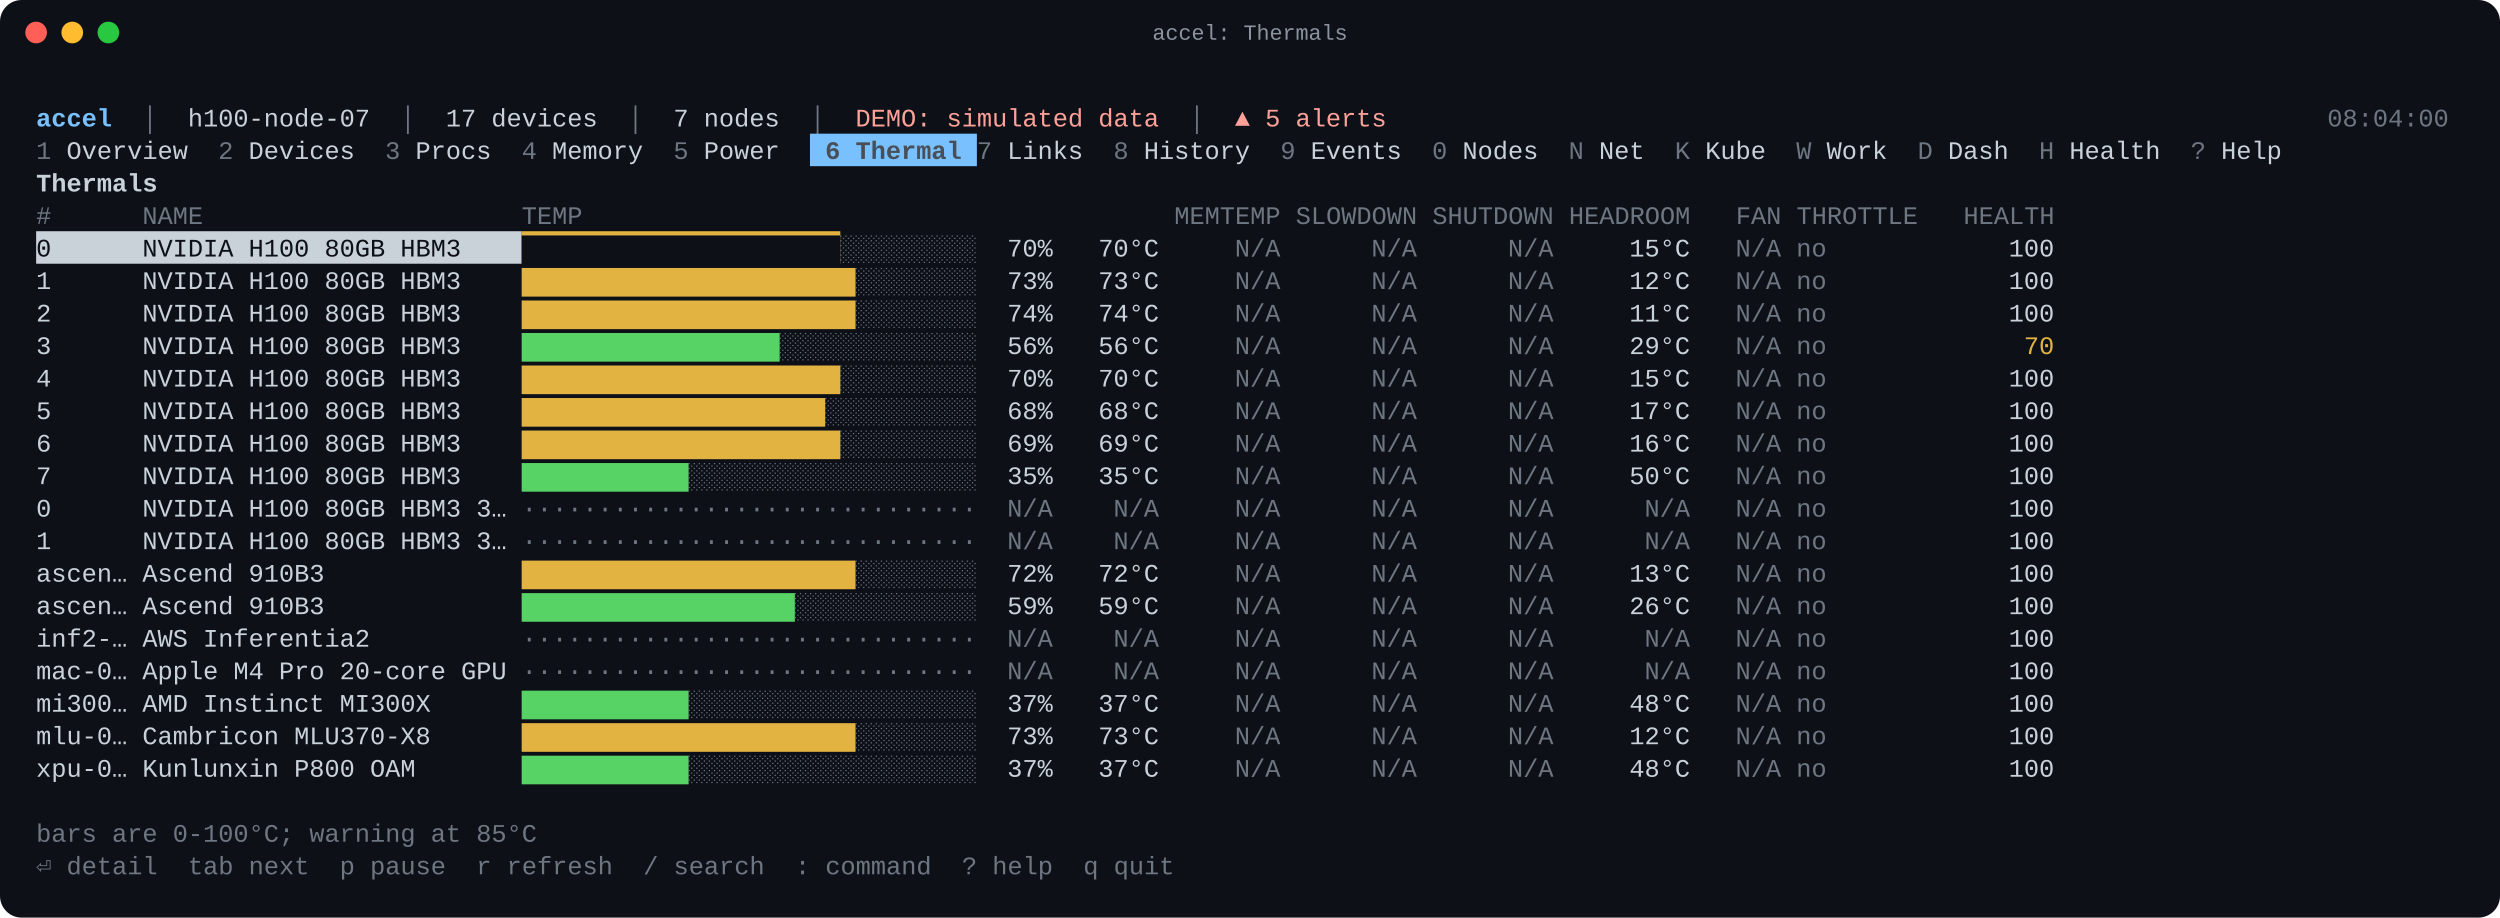
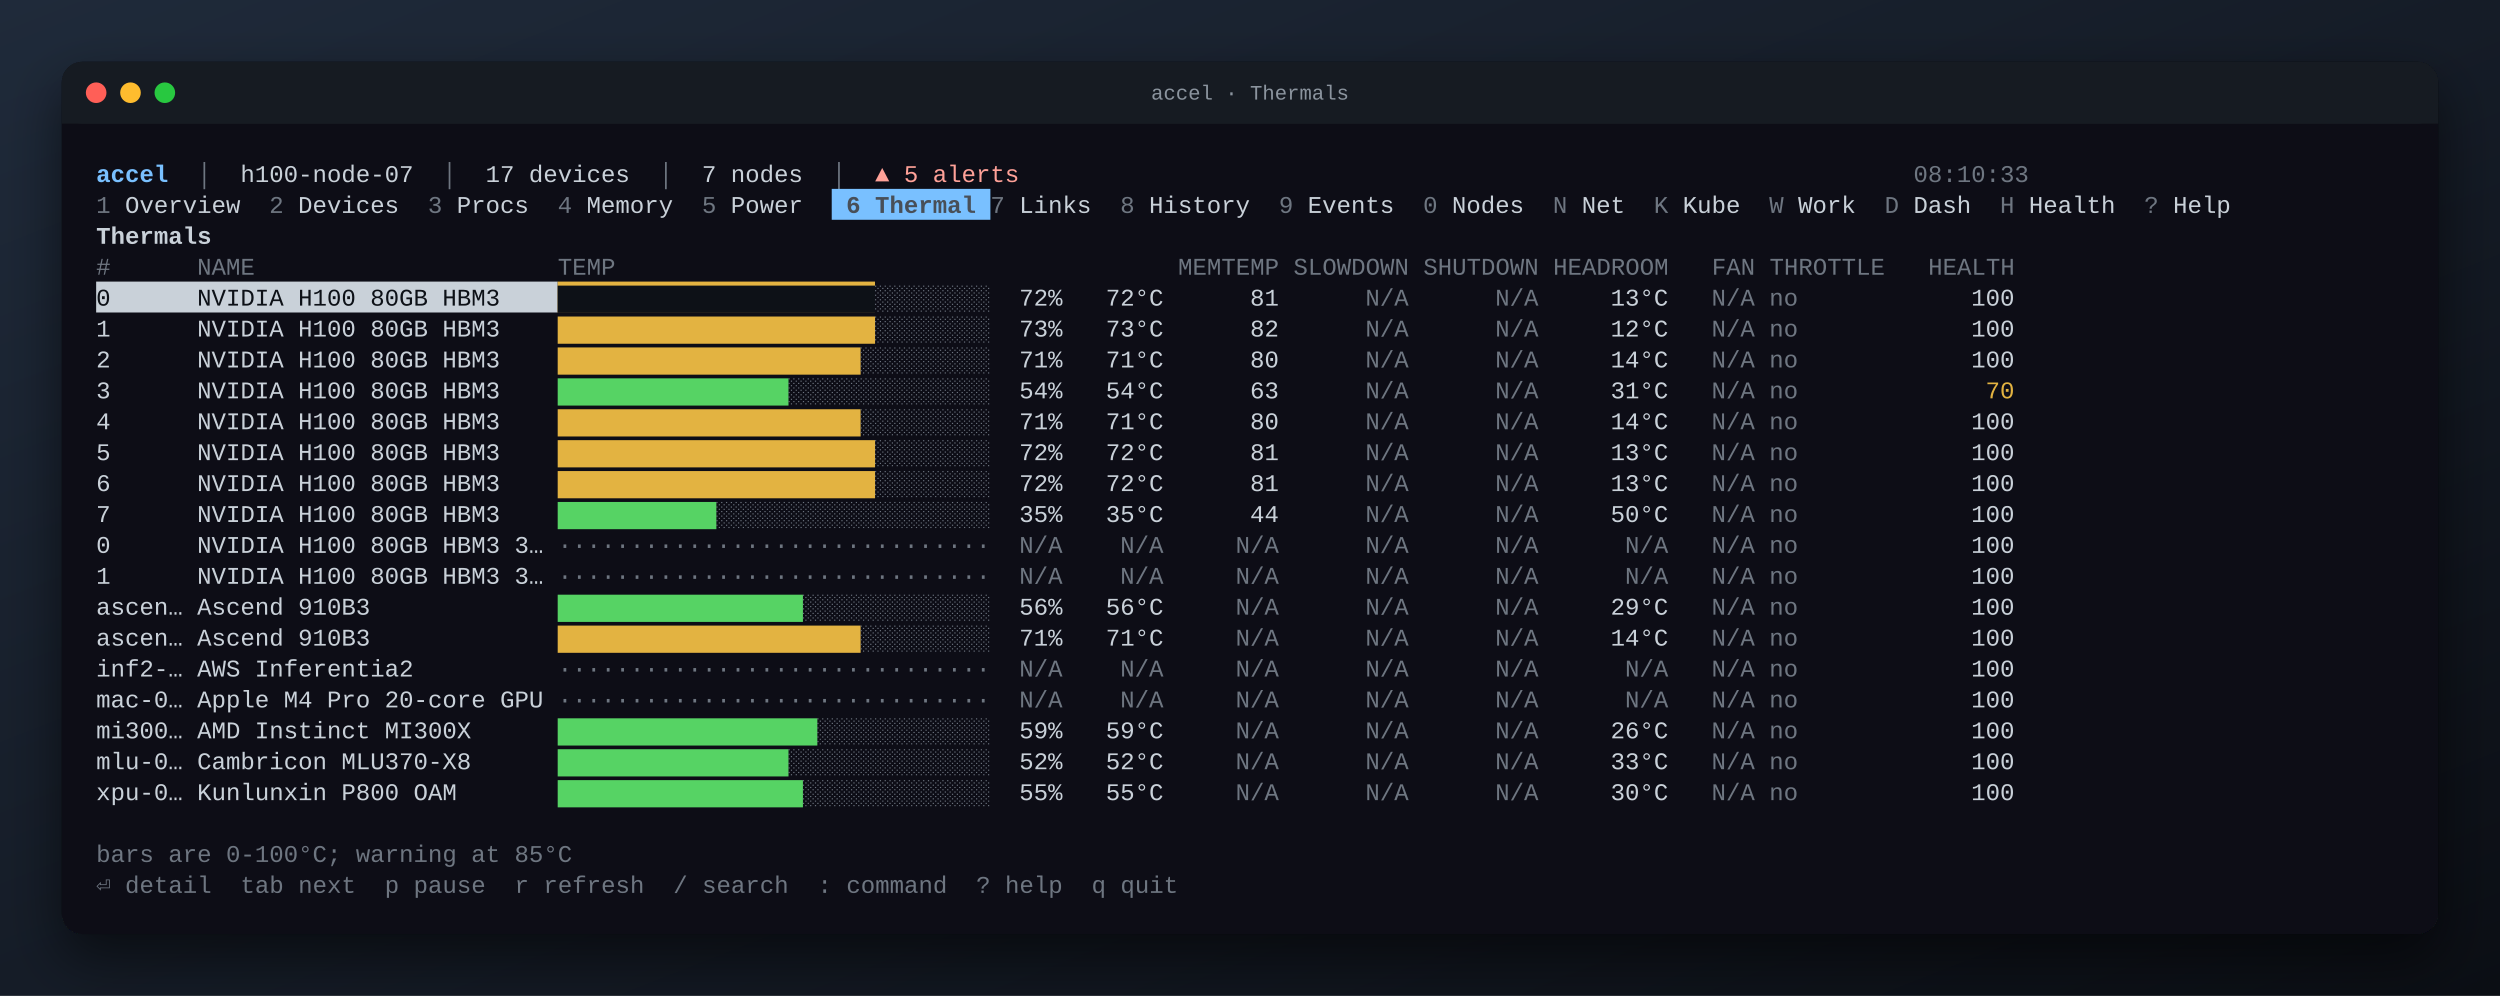
- <svg xmlns="http://www.w3.org/2000/svg" width="1384" height="508" viewBox="0 0 1384 508" font-family="JetBrains Mono, SFMono-Regular, Menlo, Consolas, Liberation Mono, monospace" font-size="14">
-   <rect width="100%" height="100%" rx="12" fill="#0d1117" />
-   <circle cx="20" cy="18" r="6" fill="#ff5f57" />
-   <circle cx="40" cy="18" r="6" fill="#febc2e" />
-   <circle cx="60" cy="18" r="6" fill="#28c840" />
-   <text x="50%" y="22" text-anchor="middle" fill="#8b949e" font-size="12">accel: Thermals</text>
-   <g xml:space="preserve">
+ <svg xmlns="http://www.w3.org/2000/svg" width="1456" height="580" viewBox="0 0 1456 580" font-family="JetBrains Mono, SFMono-Regular, Menlo, Consolas, Liberation Mono, monospace" font-size="14">
+   <defs>
+     <linearGradient id="desk" x1="0" y1="0" x2="1" y2="1">
+       <stop offset="0" stop-color="#1f2a3a" />
+       <stop offset="1" stop-color="#0b0e14" />
+     </linearGradient>
+     <filter id="shadow" x="-10%" y="-10%" width="120%" height="130%">
+       <feDropShadow dx="0" dy="14" stdDeviation="16" flood-color="#000" flood-opacity="0.55" />
+     </filter>
+   </defs>
+   <rect width="100%" height="100%" fill="url(#desk)" />
+   <rect x="36" y="36" width="1384" height="508" rx="12" fill="#0d1117" filter="url(#shadow)" />
+   <rect x="36" y="36" width="1384" height="36" rx="12" fill="#161b22" />
+   <rect x="36" y="60" width="1384" height="12" fill="#161b22" />
+   <circle cx="56" cy="54" r="6" fill="#ff5f57" />
+   <circle cx="76" cy="54" r="6" fill="#febc2e" />
+   <circle cx="96" cy="54" r="6" fill="#28c840" />
+   <text x="50%" y="58" text-anchor="middle" fill="#8b949e" font-size="12">accel · Thermals</text>
+   <g xml:space="preserve" transform="translate(36 36)">
    <text y="70.0" fill="#c9d1d9" xml:space="preserve" style="white-space:pre">
      <tspan x="20.0" fill="#79c0ff" font-weight="bold">accel</tspan>
      <tspan x="62.0" fill="#6e7681">  │  </tspan>
      <tspan x="104.0">h100-node-07</tspan>
      <tspan x="204.8" fill="#6e7681">  │  </tspan>
      <tspan x="246.8">17 devices</tspan>
      <tspan x="330.8" fill="#6e7681">  │  </tspan>
      <tspan x="372.8">7 nodes</tspan>
      <tspan x="431.6" fill="#6e7681">  │  </tspan>
-       <tspan x="473.6" fill="#ffa198">DEMO: simulated data</tspan>
-       <tspan x="641.6" fill="#6e7681">  │  </tspan>
-       <tspan x="683.6" fill="#ffa198">▲ 5 alerts</tspan>
-       <tspan x="1288.4" fill="#6e7681">08:04:00</tspan>
+       <tspan x="473.6" fill="#ffa198">▲ 5 alerts</tspan>
+       <tspan x="1078.4" fill="#6e7681">08:10:33                         </tspan>
    </text>
    <rect x="448.4" y="74.0" width="92.4" height="18.0" fill="#79c0ff" />
    <text y="88.0" fill="#c9d1d9" xml:space="preserve" style="white-space:pre">
      <tspan x="20.0" fill="#6e7681">1</tspan>
      <tspan x="28.4"> Overview  </tspan>
      <tspan x="120.8" fill="#6e7681">2</tspan>
      <tspan x="129.2"> Devices  </tspan>
      <tspan x="213.2" fill="#6e7681">3</tspan>
      <tspan x="221.6"> Procs  </tspan>
      <tspan x="288.8" fill="#6e7681">4</tspan>
      <tspan x="297.2"> Memory  </tspan>
      <tspan x="372.8" fill="#6e7681">5</tspan>
      <tspan x="381.2"> Power  </tspan>
      <tspan x="448.4" fill="#484f58" font-weight="bold"> 6 Thermal </tspan>
      <tspan x="540.8" fill="#6e7681">7</tspan>
      <tspan x="549.2"> Links  </tspan>
      <tspan x="616.4" fill="#6e7681">8</tspan>
      <tspan x="624.8"> History  </tspan>
      <tspan x="708.8" fill="#6e7681">9</tspan>
      <tspan x="717.2"> Events  </tspan>
      <tspan x="792.8" fill="#6e7681">0</tspan>
      <tspan x="801.2"> Nodes  </tspan>
      <tspan x="868.4" fill="#6e7681">N</tspan>
      <tspan x="876.8"> Net  </tspan>
      <tspan x="927.2" fill="#6e7681">K</tspan>
      <tspan x="935.6"> Kube  </tspan>
      <tspan x="994.4" fill="#6e7681">W</tspan>
      <tspan x="1002.8"> Work  </tspan>
      <tspan x="1061.6" fill="#6e7681">D</tspan>
      <tspan x="1070.0"> Dash  </tspan>
      <tspan x="1128.8" fill="#6e7681">H</tspan>
      <tspan x="1137.2"> Health  </tspan>
      <tspan x="1212.8" fill="#6e7681">?</tspan>
      <tspan x="1221.2"> Help  </tspan>
    </text>
    <text y="106.0" fill="#c9d1d9" xml:space="preserve" style="white-space:pre">
      <tspan x="20.0" font-weight="bold">Thermals</tspan>
    </text>
    <text y="124.0" fill="#c9d1d9" xml:space="preserve" style="white-space:pre">
      <tspan x="20.0" fill="#6e7681">#      NAME                     TEMP                                       MEMTEMP SLOWDOWN SHUTDOWN HEADROOM   FAN THROTTLE   HEALTH</tspan>
    </text>
    <rect x="20.0" y="128.0" width="268.8" height="18.0" fill="#c9d1d9" />
-     <rect x="288.8" y="128.0" width="176.4" height="18.0" fill="#e3b341" />
+     <rect x="288.8" y="128.0" width="184.8" height="18.0" fill="#e3b341" />
    <text y="142.0" fill="#c9d1d9" xml:space="preserve" style="white-space:pre">
      <tspan x="20.0" fill="#0d1117">0      NVIDIA H100 80GB HBM3    </tspan>
-       <tspan x="288.8" fill="#0d1117">█████████████████████</tspan>
-       <tspan x="465.2" fill="#6e7681">░░░░░░░░░</tspan>
-       <tspan x="540.8">  70%   70°C     </tspan>
-       <tspan x="683.6" fill="#6e7681">N/A</tspan>
-       <tspan x="759.2" fill="#6e7681">N/A</tspan>
-       <tspan x="834.8" fill="#6e7681">N/A</tspan>
-       <tspan x="860.0">     15°C   </tspan>
+       <tspan x="288.8" fill="#0d1117">██████████████████████</tspan>
+       <tspan x="473.6" fill="#6e7681">░░░░░░░░</tspan>
+       <tspan x="540.8">  72%   72°C      81      </tspan>
+       <tspan x="759.2" fill="#6e7681">N/A</tspan>
+       <tspan x="834.8" fill="#6e7681">N/A</tspan>
+       <tspan x="860.0">     13°C   </tspan>
      <tspan x="960.8" fill="#6e7681">N/A</tspan>
      <tspan x="994.4" fill="#6e7681">no</tspan>
      <tspan x="1011.2">            100                           </tspan>
    </text>
    <text y="160.0" fill="#c9d1d9" xml:space="preserve" style="white-space:pre">
      <tspan x="20.0">1      NVIDIA H100 80GB HBM3    </tspan>
      <tspan x="288.8" fill="#e3b341">██████████████████████</tspan>
      <tspan x="473.6" fill="#6e7681">░░░░░░░░</tspan>
-       <tspan x="540.8">  73%   73°C     </tspan>
-       <tspan x="683.6" fill="#6e7681">N/A</tspan>
+       <tspan x="540.8">  73%   73°C      82      </tspan>
      <tspan x="759.2" fill="#6e7681">N/A</tspan>
      <tspan x="834.8" fill="#6e7681">N/A</tspan>
      <tspan x="860.0">     12°C   </tspan>
      <tspan x="960.8" fill="#6e7681">N/A</tspan>
      <tspan x="994.4" fill="#6e7681">no</tspan>
      <tspan x="1011.2">            100</tspan>
    </text>
    <text y="178.0" fill="#c9d1d9" xml:space="preserve" style="white-space:pre">
      <tspan x="20.0">2      NVIDIA H100 80GB HBM3    </tspan>
-       <tspan x="288.8" fill="#e3b341">██████████████████████</tspan>
-       <tspan x="473.6" fill="#6e7681">░░░░░░░░</tspan>
-       <tspan x="540.8">  74%   74°C     </tspan>
-       <tspan x="683.6" fill="#6e7681">N/A</tspan>
-       <tspan x="759.2" fill="#6e7681">N/A</tspan>
-       <tspan x="834.8" fill="#6e7681">N/A</tspan>
-       <tspan x="860.0">     11°C   </tspan>
+       <tspan x="288.8" fill="#e3b341">█████████████████████</tspan>
+       <tspan x="465.2" fill="#6e7681">░░░░░░░░░</tspan>
+       <tspan x="540.8">  71%   71°C      80      </tspan>
+       <tspan x="759.2" fill="#6e7681">N/A</tspan>
+       <tspan x="834.8" fill="#6e7681">N/A</tspan>
+       <tspan x="860.0">     14°C   </tspan>
      <tspan x="960.8" fill="#6e7681">N/A</tspan>
      <tspan x="994.4" fill="#6e7681">no</tspan>
      <tspan x="1011.2">            100</tspan>
    </text>
    <text y="196.0" fill="#c9d1d9" xml:space="preserve" style="white-space:pre">
      <tspan x="20.0">3      NVIDIA H100 80GB HBM3    </tspan>
-       <tspan x="288.8" fill="#56d364">█████████████████</tspan>
-       <tspan x="431.6" fill="#6e7681">░░░░░░░░░░░░░</tspan>
-       <tspan x="540.8">  56%   56°C     </tspan>
-       <tspan x="683.6" fill="#6e7681">N/A</tspan>
-       <tspan x="759.2" fill="#6e7681">N/A</tspan>
-       <tspan x="834.8" fill="#6e7681">N/A</tspan>
-       <tspan x="860.0">     29°C   </tspan>
+       <tspan x="288.8" fill="#56d364">████████████████</tspan>
+       <tspan x="423.2" fill="#6e7681">░░░░░░░░░░░░░░</tspan>
+       <tspan x="540.8">  54%   54°C      63      </tspan>
+       <tspan x="759.2" fill="#6e7681">N/A</tspan>
+       <tspan x="834.8" fill="#6e7681">N/A</tspan>
+       <tspan x="860.0">     31°C   </tspan>
      <tspan x="960.8" fill="#6e7681">N/A</tspan>
      <tspan x="994.4" fill="#6e7681">no</tspan>
      <tspan x="1120.4" fill="#e3b341">70</tspan>
    </text>
    <text y="214.0" fill="#c9d1d9" xml:space="preserve" style="white-space:pre">
      <tspan x="20.0">4      NVIDIA H100 80GB HBM3    </tspan>
      <tspan x="288.8" fill="#e3b341">█████████████████████</tspan>
      <tspan x="465.2" fill="#6e7681">░░░░░░░░░</tspan>
-       <tspan x="540.8">  70%   70°C     </tspan>
-       <tspan x="683.6" fill="#6e7681">N/A</tspan>
-       <tspan x="759.2" fill="#6e7681">N/A</tspan>
-       <tspan x="834.8" fill="#6e7681">N/A</tspan>
-       <tspan x="860.0">     15°C   </tspan>
+       <tspan x="540.8">  71%   71°C      80      </tspan>
+       <tspan x="759.2" fill="#6e7681">N/A</tspan>
+       <tspan x="834.8" fill="#6e7681">N/A</tspan>
+       <tspan x="860.0">     14°C   </tspan>
      <tspan x="960.8" fill="#6e7681">N/A</tspan>
      <tspan x="994.4" fill="#6e7681">no</tspan>
      <tspan x="1011.2">            100</tspan>
    </text>
    <text y="232.0" fill="#c9d1d9" xml:space="preserve" style="white-space:pre">
      <tspan x="20.0">5      NVIDIA H100 80GB HBM3    </tspan>
-       <tspan x="288.8" fill="#e3b341">████████████████████</tspan>
-       <tspan x="456.8" fill="#6e7681">░░░░░░░░░░</tspan>
-       <tspan x="540.8">  68%   68°C     </tspan>
-       <tspan x="683.6" fill="#6e7681">N/A</tspan>
-       <tspan x="759.2" fill="#6e7681">N/A</tspan>
-       <tspan x="834.8" fill="#6e7681">N/A</tspan>
-       <tspan x="860.0">     17°C   </tspan>
+       <tspan x="288.8" fill="#e3b341">██████████████████████</tspan>
+       <tspan x="473.6" fill="#6e7681">░░░░░░░░</tspan>
+       <tspan x="540.8">  72%   72°C      81      </tspan>
+       <tspan x="759.2" fill="#6e7681">N/A</tspan>
+       <tspan x="834.8" fill="#6e7681">N/A</tspan>
+       <tspan x="860.0">     13°C   </tspan>
      <tspan x="960.8" fill="#6e7681">N/A</tspan>
      <tspan x="994.4" fill="#6e7681">no</tspan>
      <tspan x="1011.2">            100</tspan>
    </text>
    <text y="250.0" fill="#c9d1d9" xml:space="preserve" style="white-space:pre">
      <tspan x="20.0">6      NVIDIA H100 80GB HBM3    </tspan>
-       <tspan x="288.8" fill="#e3b341">█████████████████████</tspan>
-       <tspan x="465.2" fill="#6e7681">░░░░░░░░░</tspan>
-       <tspan x="540.8">  69%   69°C     </tspan>
-       <tspan x="683.6" fill="#6e7681">N/A</tspan>
-       <tspan x="759.2" fill="#6e7681">N/A</tspan>
-       <tspan x="834.8" fill="#6e7681">N/A</tspan>
-       <tspan x="860.0">     16°C   </tspan>
+       <tspan x="288.8" fill="#e3b341">██████████████████████</tspan>
+       <tspan x="473.6" fill="#6e7681">░░░░░░░░</tspan>
+       <tspan x="540.8">  72%   72°C      81      </tspan>
+       <tspan x="759.2" fill="#6e7681">N/A</tspan>
+       <tspan x="834.8" fill="#6e7681">N/A</tspan>
+       <tspan x="860.0">     13°C   </tspan>
      <tspan x="960.8" fill="#6e7681">N/A</tspan>
      <tspan x="994.4" fill="#6e7681">no</tspan>
      <tspan x="1011.2">            100</tspan>
    </text>
    <text y="268.0" fill="#c9d1d9" xml:space="preserve" style="white-space:pre">
      <tspan x="20.0">7      NVIDIA H100 80GB HBM3    </tspan>
      <tspan x="288.8" fill="#56d364">███████████</tspan>
      <tspan x="381.2" fill="#6e7681">░░░░░░░░░░░░░░░░░░░</tspan>
-       <tspan x="540.8">  35%   35°C     </tspan>
-       <tspan x="683.6" fill="#6e7681">N/A</tspan>
+       <tspan x="540.8">  35%   35°C      44      </tspan>
      <tspan x="759.2" fill="#6e7681">N/A</tspan>
      <tspan x="834.8" fill="#6e7681">N/A</tspan>
      <tspan x="860.0">     50°C   </tspan>
      <tspan x="960.8" fill="#6e7681">N/A</tspan>
      <tspan x="994.4" fill="#6e7681">no</tspan>
      <tspan x="1011.2">            100</tspan>
    </text>
    <text y="286.0" fill="#c9d1d9" xml:space="preserve" style="white-space:pre">
      <tspan x="20.0">0      NVIDIA H100 80GB HBM3 3… </tspan>
      <tspan x="288.8" fill="#6e7681">······························</tspan>
      <tspan x="557.6" fill="#6e7681">N/A</tspan>
      <tspan x="616.4" fill="#6e7681">N/A</tspan>
      <tspan x="683.6" fill="#6e7681">N/A</tspan>
      <tspan x="759.2" fill="#6e7681">N/A</tspan>
      <tspan x="834.8" fill="#6e7681">N/A</tspan>
      <tspan x="910.4" fill="#6e7681">N/A</tspan>
      <tspan x="960.8" fill="#6e7681">N/A</tspan>
      <tspan x="994.4" fill="#6e7681">no</tspan>
      <tspan x="1011.2">            100</tspan>
    </text>
    <text y="304.0" fill="#c9d1d9" xml:space="preserve" style="white-space:pre">
      <tspan x="20.0">1      NVIDIA H100 80GB HBM3 3… </tspan>
      <tspan x="288.8" fill="#6e7681">······························</tspan>
      <tspan x="557.6" fill="#6e7681">N/A</tspan>
      <tspan x="616.4" fill="#6e7681">N/A</tspan>
      <tspan x="683.6" fill="#6e7681">N/A</tspan>
      <tspan x="759.2" fill="#6e7681">N/A</tspan>
      <tspan x="834.8" fill="#6e7681">N/A</tspan>
      <tspan x="910.4" fill="#6e7681">N/A</tspan>
      <tspan x="960.8" fill="#6e7681">N/A</tspan>
      <tspan x="994.4" fill="#6e7681">no</tspan>
      <tspan x="1011.2">            100</tspan>
    </text>
    <text y="322.0" fill="#c9d1d9" xml:space="preserve" style="white-space:pre">
      <tspan x="20.0">ascen… Ascend 910B3             </tspan>
-       <tspan x="288.8" fill="#e3b341">██████████████████████</tspan>
-       <tspan x="473.6" fill="#6e7681">░░░░░░░░</tspan>
-       <tspan x="540.8">  72%   72°C     </tspan>
-       <tspan x="683.6" fill="#6e7681">N/A</tspan>
-       <tspan x="759.2" fill="#6e7681">N/A</tspan>
-       <tspan x="834.8" fill="#6e7681">N/A</tspan>
-       <tspan x="860.0">     13°C   </tspan>
+       <tspan x="288.8" fill="#56d364">█████████████████</tspan>
+       <tspan x="431.6" fill="#6e7681">░░░░░░░░░░░░░</tspan>
+       <tspan x="540.8">  56%   56°C     </tspan>
+       <tspan x="683.6" fill="#6e7681">N/A</tspan>
+       <tspan x="759.2" fill="#6e7681">N/A</tspan>
+       <tspan x="834.8" fill="#6e7681">N/A</tspan>
+       <tspan x="860.0">     29°C   </tspan>
      <tspan x="960.8" fill="#6e7681">N/A</tspan>
      <tspan x="994.4" fill="#6e7681">no</tspan>
      <tspan x="1011.2">            100</tspan>
    </text>
    <text y="340.0" fill="#c9d1d9" xml:space="preserve" style="white-space:pre">
      <tspan x="20.0">ascen… Ascend 910B3             </tspan>
+       <tspan x="288.8" fill="#e3b341">█████████████████████</tspan>
+       <tspan x="465.2" fill="#6e7681">░░░░░░░░░</tspan>
+       <tspan x="540.8">  71%   71°C     </tspan>
+       <tspan x="683.6" fill="#6e7681">N/A</tspan>
+       <tspan x="759.2" fill="#6e7681">N/A</tspan>
+       <tspan x="834.8" fill="#6e7681">N/A</tspan>
+       <tspan x="860.0">     14°C   </tspan>
+       <tspan x="960.8" fill="#6e7681">N/A</tspan>
+       <tspan x="994.4" fill="#6e7681">no</tspan>
+       <tspan x="1011.2">            100</tspan>
+     </text>
+     <text y="358.0" fill="#c9d1d9" xml:space="preserve" style="white-space:pre">
+       <tspan x="20.0">inf2-… AWS Inferentia2          </tspan>
+       <tspan x="288.8" fill="#6e7681">······························</tspan>
+       <tspan x="557.6" fill="#6e7681">N/A</tspan>
+       <tspan x="616.4" fill="#6e7681">N/A</tspan>
+       <tspan x="683.6" fill="#6e7681">N/A</tspan>
+       <tspan x="759.2" fill="#6e7681">N/A</tspan>
+       <tspan x="834.8" fill="#6e7681">N/A</tspan>
+       <tspan x="910.4" fill="#6e7681">N/A</tspan>
+       <tspan x="960.8" fill="#6e7681">N/A</tspan>
+       <tspan x="994.4" fill="#6e7681">no</tspan>
+       <tspan x="1011.2">            100</tspan>
+     </text>
+     <text y="376.0" fill="#c9d1d9" xml:space="preserve" style="white-space:pre">
+       <tspan x="20.0">mac-0… Apple M4 Pro 20-core GPU </tspan>
+       <tspan x="288.8" fill="#6e7681">······························</tspan>
+       <tspan x="557.6" fill="#6e7681">N/A</tspan>
+       <tspan x="616.4" fill="#6e7681">N/A</tspan>
+       <tspan x="683.6" fill="#6e7681">N/A</tspan>
+       <tspan x="759.2" fill="#6e7681">N/A</tspan>
+       <tspan x="834.8" fill="#6e7681">N/A</tspan>
+       <tspan x="910.4" fill="#6e7681">N/A</tspan>
+       <tspan x="960.8" fill="#6e7681">N/A</tspan>
+       <tspan x="994.4" fill="#6e7681">no</tspan>
+       <tspan x="1011.2">            100</tspan>
+     </text>
+     <text y="394.0" fill="#c9d1d9" xml:space="preserve" style="white-space:pre">
+       <tspan x="20.0">mi300… AMD Instinct MI300X      </tspan>
      <tspan x="288.8" fill="#56d364">██████████████████</tspan>
      <tspan x="440.0" fill="#6e7681">░░░░░░░░░░░░</tspan>
      <tspan x="540.8">  59%   59°C     </tspan>
      <tspan x="683.6" fill="#6e7681">N/A</tspan>
      <tspan x="759.2" fill="#6e7681">N/A</tspan>
      <tspan x="834.8" fill="#6e7681">N/A</tspan>
      <tspan x="860.0">     26°C   </tspan>
      <tspan x="960.8" fill="#6e7681">N/A</tspan>
      <tspan x="994.4" fill="#6e7681">no</tspan>
      <tspan x="1011.2">            100</tspan>
    </text>
-     <text y="358.0" fill="#c9d1d9" xml:space="preserve" style="white-space:pre">
-       <tspan x="20.0">inf2-… AWS Inferentia2          </tspan>
-       <tspan x="288.8" fill="#6e7681">······························</tspan>
-       <tspan x="557.6" fill="#6e7681">N/A</tspan>
-       <tspan x="616.4" fill="#6e7681">N/A</tspan>
-       <tspan x="683.6" fill="#6e7681">N/A</tspan>
-       <tspan x="759.2" fill="#6e7681">N/A</tspan>
-       <tspan x="834.8" fill="#6e7681">N/A</tspan>
-       <tspan x="910.4" fill="#6e7681">N/A</tspan>
-       <tspan x="960.8" fill="#6e7681">N/A</tspan>
-       <tspan x="994.4" fill="#6e7681">no</tspan>
-       <tspan x="1011.2">            100</tspan>
-     </text>
-     <text y="376.0" fill="#c9d1d9" xml:space="preserve" style="white-space:pre">
-       <tspan x="20.0">mac-0… Apple M4 Pro 20-core GPU </tspan>
-       <tspan x="288.8" fill="#6e7681">······························</tspan>
-       <tspan x="557.6" fill="#6e7681">N/A</tspan>
-       <tspan x="616.4" fill="#6e7681">N/A</tspan>
-       <tspan x="683.6" fill="#6e7681">N/A</tspan>
-       <tspan x="759.2" fill="#6e7681">N/A</tspan>
-       <tspan x="834.8" fill="#6e7681">N/A</tspan>
-       <tspan x="910.4" fill="#6e7681">N/A</tspan>
-       <tspan x="960.8" fill="#6e7681">N/A</tspan>
-       <tspan x="994.4" fill="#6e7681">no</tspan>
-       <tspan x="1011.2">            100</tspan>
-     </text>
-     <text y="394.0" fill="#c9d1d9" xml:space="preserve" style="white-space:pre">
-       <tspan x="20.0">mi300… AMD Instinct MI300X      </tspan>
-       <tspan x="288.8" fill="#56d364">███████████</tspan>
-       <tspan x="381.2" fill="#6e7681">░░░░░░░░░░░░░░░░░░░</tspan>
-       <tspan x="540.8">  37%   37°C     </tspan>
-       <tspan x="683.6" fill="#6e7681">N/A</tspan>
-       <tspan x="759.2" fill="#6e7681">N/A</tspan>
-       <tspan x="834.8" fill="#6e7681">N/A</tspan>
-       <tspan x="860.0">     48°C   </tspan>
-       <tspan x="960.8" fill="#6e7681">N/A</tspan>
-       <tspan x="994.4" fill="#6e7681">no</tspan>
-       <tspan x="1011.2">            100</tspan>
-     </text>
    <text y="412.0" fill="#c9d1d9" xml:space="preserve" style="white-space:pre">
      <tspan x="20.0">mlu-0… Cambricon MLU370-X8      </tspan>
-       <tspan x="288.8" fill="#e3b341">██████████████████████</tspan>
-       <tspan x="473.6" fill="#6e7681">░░░░░░░░</tspan>
-       <tspan x="540.8">  73%   73°C     </tspan>
-       <tspan x="683.6" fill="#6e7681">N/A</tspan>
-       <tspan x="759.2" fill="#6e7681">N/A</tspan>
-       <tspan x="834.8" fill="#6e7681">N/A</tspan>
-       <tspan x="860.0">     12°C   </tspan>
+       <tspan x="288.8" fill="#56d364">████████████████</tspan>
+       <tspan x="423.2" fill="#6e7681">░░░░░░░░░░░░░░</tspan>
+       <tspan x="540.8">  52%   52°C     </tspan>
+       <tspan x="683.6" fill="#6e7681">N/A</tspan>
+       <tspan x="759.2" fill="#6e7681">N/A</tspan>
+       <tspan x="834.8" fill="#6e7681">N/A</tspan>
+       <tspan x="860.0">     33°C   </tspan>
      <tspan x="960.8" fill="#6e7681">N/A</tspan>
      <tspan x="994.4" fill="#6e7681">no</tspan>
      <tspan x="1011.2">            100</tspan>
    </text>
    <text y="430.0" fill="#c9d1d9" xml:space="preserve" style="white-space:pre">
      <tspan x="20.0">xpu-0… Kunlunxin P800 OAM       </tspan>
-       <tspan x="288.8" fill="#56d364">███████████</tspan>
-       <tspan x="381.2" fill="#6e7681">░░░░░░░░░░░░░░░░░░░</tspan>
-       <tspan x="540.8">  37%   37°C     </tspan>
-       <tspan x="683.6" fill="#6e7681">N/A</tspan>
-       <tspan x="759.2" fill="#6e7681">N/A</tspan>
-       <tspan x="834.8" fill="#6e7681">N/A</tspan>
-       <tspan x="860.0">     48°C   </tspan>
+       <tspan x="288.8" fill="#56d364">█████████████████</tspan>
+       <tspan x="431.6" fill="#6e7681">░░░░░░░░░░░░░</tspan>
+       <tspan x="540.8">  55%   55°C     </tspan>
+       <tspan x="683.6" fill="#6e7681">N/A</tspan>
+       <tspan x="759.2" fill="#6e7681">N/A</tspan>
+       <tspan x="834.8" fill="#6e7681">N/A</tspan>
+       <tspan x="860.0">     30°C   </tspan>
      <tspan x="960.8" fill="#6e7681">N/A</tspan>
      <tspan x="994.4" fill="#6e7681">no</tspan>
      <tspan x="1011.2">            100</tspan>
    </text>
    <text y="466.0" fill="#c9d1d9" xml:space="preserve" style="white-space:pre">
      <tspan x="20.0" fill="#6e7681">bars are 0-100°C; warning at 85°C</tspan>
    </text>
    <text y="484.0" fill="#c9d1d9" xml:space="preserve" style="white-space:pre">
      <tspan x="20.0" fill="#6e7681">⏎ detail  tab next  p pause  r refresh  / search  : command  ? help  q quit</tspan>
    </text>
  </g>
</svg>
